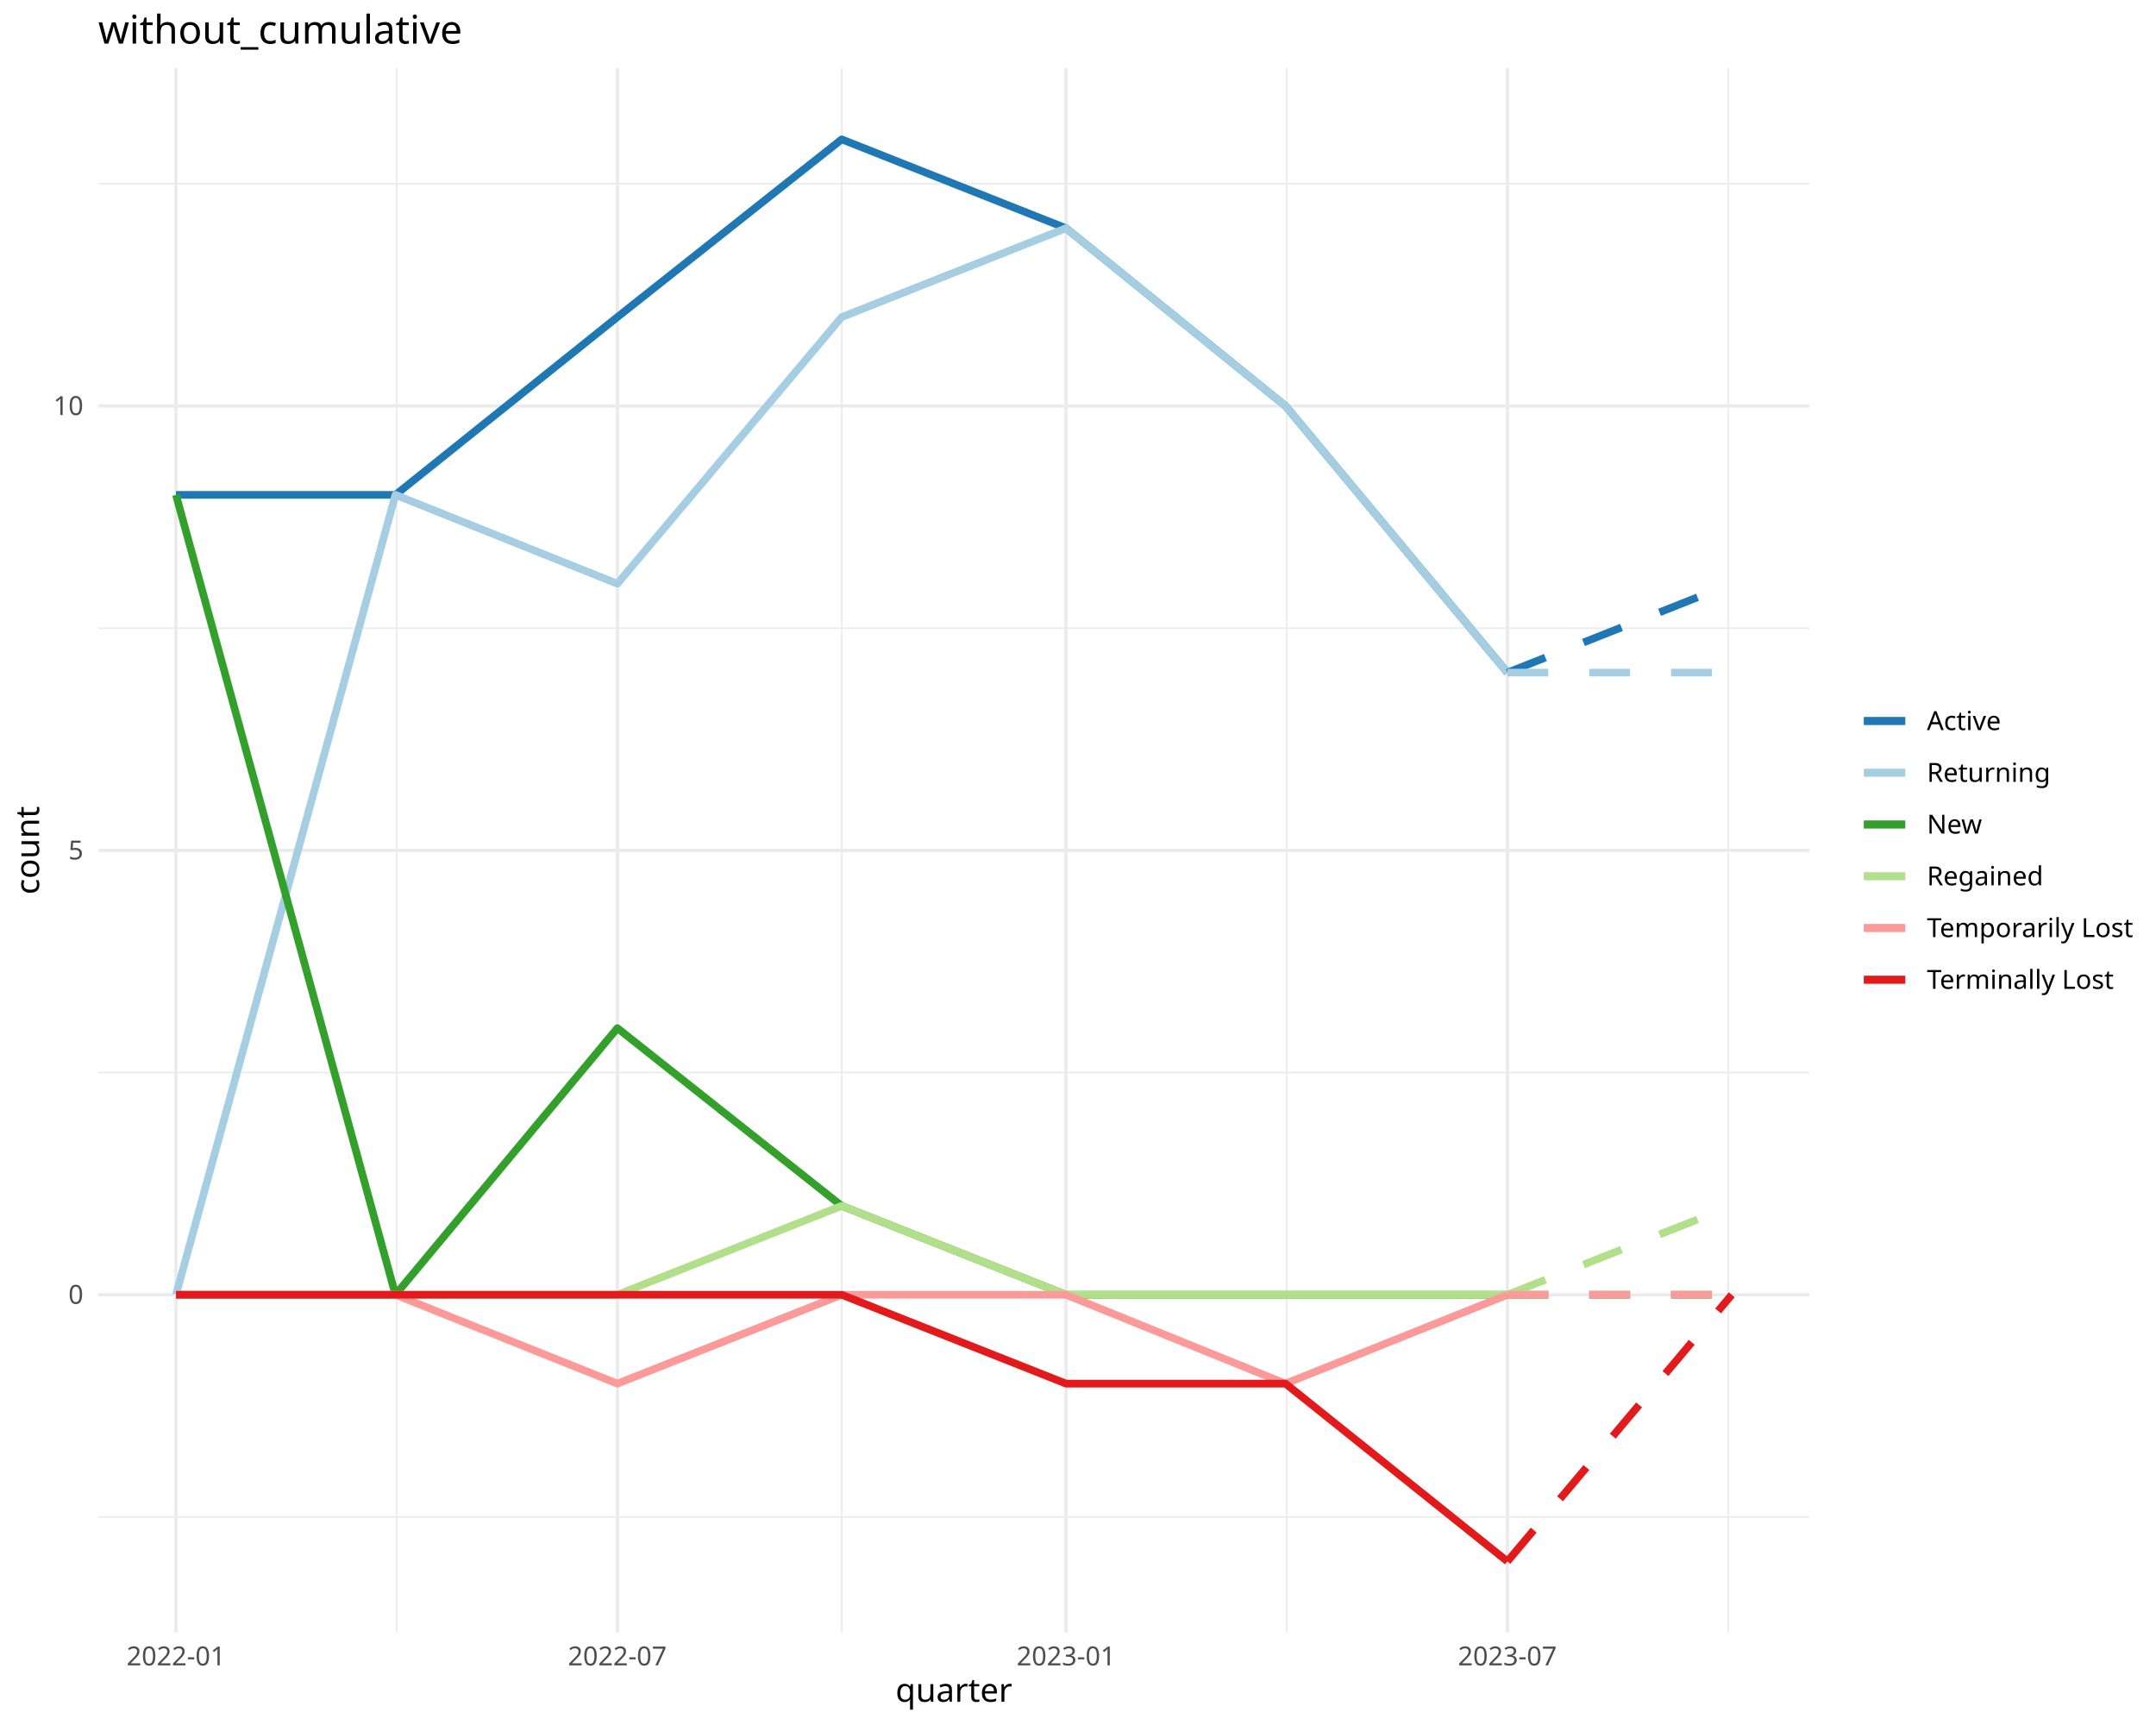
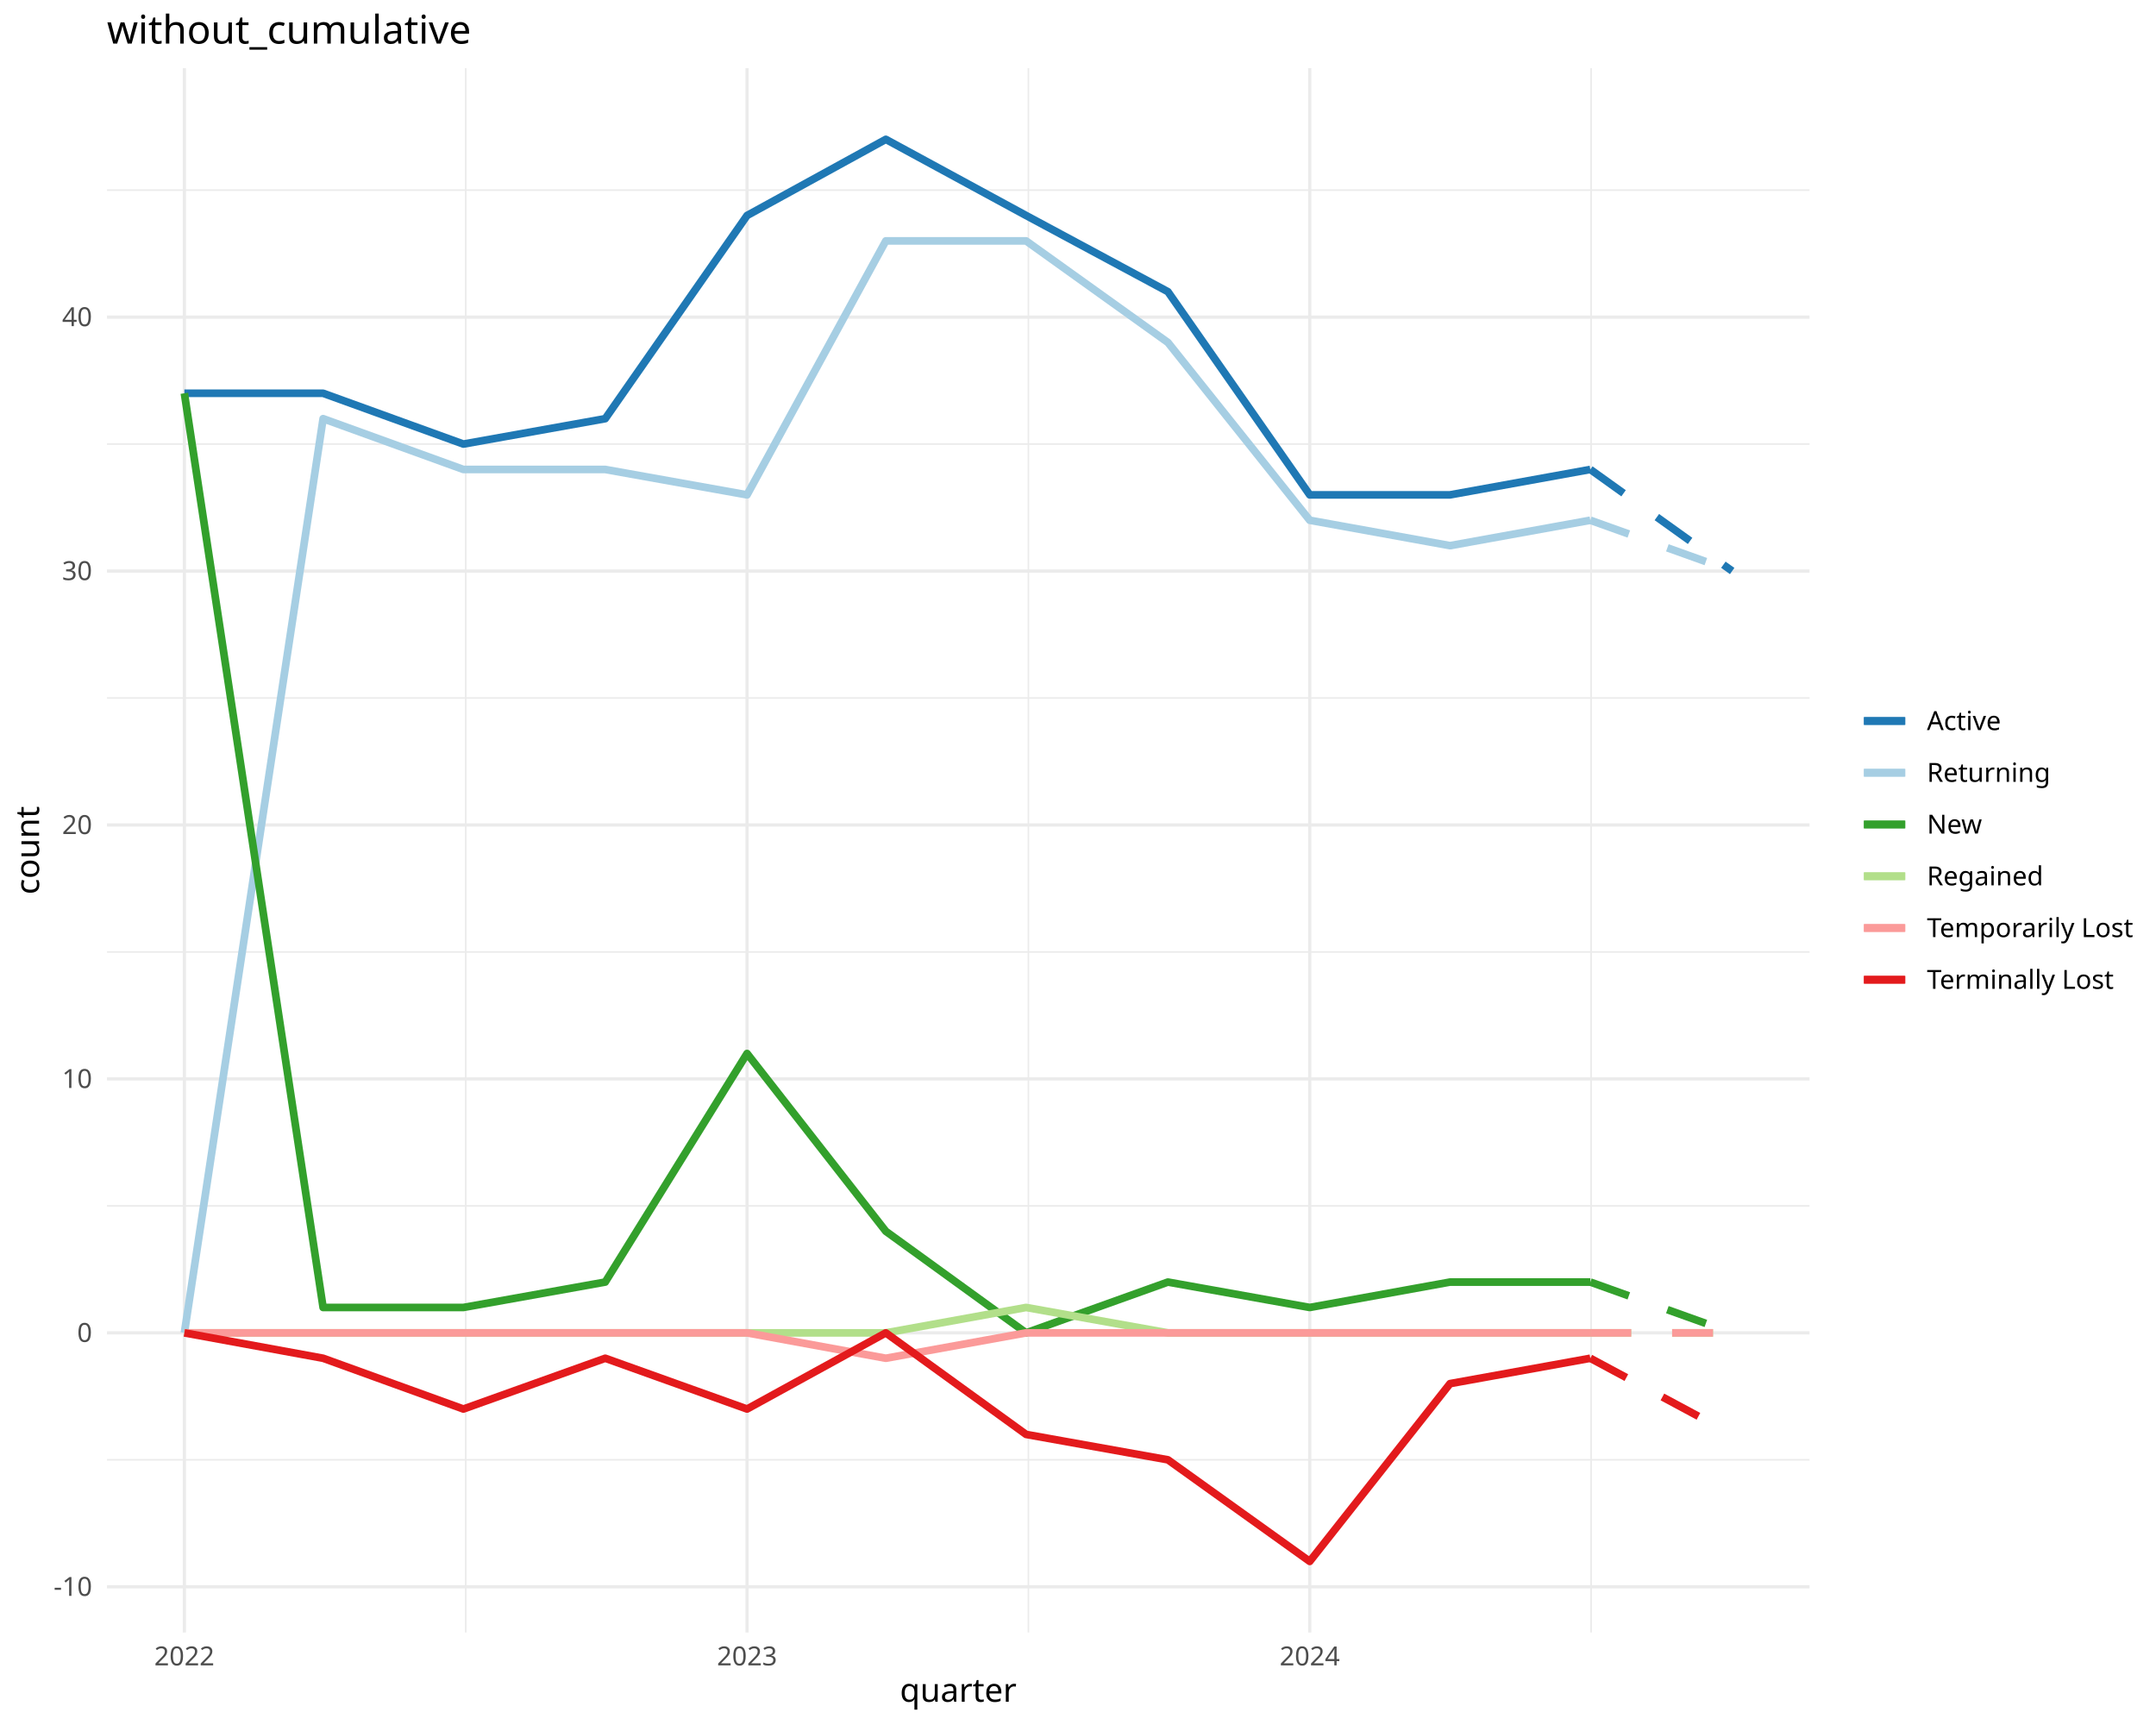
<svg xmlns="http://www.w3.org/2000/svg" class="svglite" data-engine-version="2.0" width="720.00pt" height="576.00pt" viewBox="0 0 720.00 576.00">
  <defs>
    <style type="text/css">
    .svglite line, .svglite polyline, .svglite polygon, .svglite path, .svglite rect, .svglite circle {
      fill: none;
      stroke: #000000;
      stroke-linecap: round;
      stroke-linejoin: round;
      stroke-miterlimit: 10.00;
    }
  </style>
  </defs>
  <rect width="100%" height="100%" style="stroke: none; fill: #FFFFFF;" />
  <defs>
    <clipPath id="cpMC4wMHw3MjAuMDB8MC4wMHw1NzYuMDA=">
      <rect x="0.00" y="0.00" width="720.00" height="576.00" />
    </clipPath>
  </defs>
  <g clip-path="url(#cpMC4wMHw3MjAuMDB8MC4wMHw1NzYuMDA=)">
    <rect x="0.00" y="0.00" width="720.00" height="576.00" style="stroke-width: 1.07; stroke: none; fill: #FFFFFF;" />
  </g>
  <defs>
-     <clipPath id="cpMzIuNzl8NjA0LjMwfDIyLjc4fDU0NS4xMQ==">
-       <rect x="32.79" y="22.78" width="571.51" height="522.33" />
+     <clipPath id="cpMzUuNzJ8NjA0LjMwfDIyLjc4fDU0NS4xMQ==">
+       <rect x="35.72" y="22.78" width="568.58" height="522.33" />
    </clipPath>
  </defs>
-   <g clip-path="url(#cpMzIuNzl8NjA0LjMwfDIyLjc4fDU0NS4xMQ==)">
-     <polyline points="32.79,506.53 604.30,506.53 " style="stroke-width: 0.53; stroke: #EBEBEB; stroke-linecap: butt;" />
-     <polyline points="32.79,358.14 604.30,358.14 " style="stroke-width: 0.53; stroke: #EBEBEB; stroke-linecap: butt;" />
-     <polyline points="32.79,209.75 604.30,209.75 " style="stroke-width: 0.53; stroke: #EBEBEB; stroke-linecap: butt;" />
-     <polyline points="32.79,61.36 604.30,61.36 " style="stroke-width: 0.53; stroke: #EBEBEB; stroke-linecap: butt;" />
-     <polyline points="132.47,545.11 132.47,22.78 " style="stroke-width: 0.53; stroke: #EBEBEB; stroke-linecap: butt;" />
-     <polyline points="281.09,545.11 281.09,22.78 " style="stroke-width: 0.53; stroke: #EBEBEB; stroke-linecap: butt;" />
-     <polyline points="429.71,545.11 429.71,22.78 " style="stroke-width: 0.53; stroke: #EBEBEB; stroke-linecap: butt;" />
-     <polyline points="577.10,545.11 577.10,22.78 " style="stroke-width: 0.53; stroke: #EBEBEB; stroke-linecap: butt;" />
-     <polyline points="32.79,432.34 604.30,432.34 " style="stroke-width: 1.07; stroke: #EBEBEB; stroke-linecap: butt;" />
-     <polyline points="32.79,283.95 604.30,283.95 " style="stroke-width: 1.07; stroke: #EBEBEB; stroke-linecap: butt;" />
-     <polyline points="32.79,135.56 604.30,135.56 " style="stroke-width: 1.07; stroke: #EBEBEB; stroke-linecap: butt;" />
-     <polyline points="58.77,545.11 58.77,22.78 " style="stroke-width: 1.07; stroke: #EBEBEB; stroke-linecap: butt;" />
-     <polyline points="206.17,545.11 206.17,22.78 " style="stroke-width: 1.07; stroke: #EBEBEB; stroke-linecap: butt;" />
-     <polyline points="356.01,545.11 356.01,22.78 " style="stroke-width: 1.07; stroke: #EBEBEB; stroke-linecap: butt;" />
-     <polyline points="503.40,545.11 503.40,22.78 " style="stroke-width: 1.07; stroke: #EBEBEB; stroke-linecap: butt;" />
-     <polyline points="58.77,165.24 132.06,165.24 206.17,105.88 281.09,46.53 356.01,76.20 429.30,135.56 503.40,224.59 " style="stroke-width: 2.56; stroke: #1F78B4; stroke-linecap: butt;" />
-     <polyline points="58.77,432.34 132.06,165.24 206.17,194.91 281.09,105.88 356.01,76.20 429.30,135.56 503.40,224.59 " style="stroke-width: 2.56; stroke: #A6CEE3; stroke-linecap: butt;" />
-     <polyline points="58.77,165.24 132.06,432.34 206.17,343.30 281.09,402.66 356.01,432.34 429.30,432.34 503.40,432.34 " style="stroke-width: 2.56; stroke: #33A02C; stroke-linecap: butt;" />
-     <polyline points="58.77,432.34 132.06,432.34 206.17,432.34 281.09,402.66 356.01,432.34 429.30,432.34 503.40,432.34 " style="stroke-width: 2.56; stroke: #B2DF8A; stroke-linecap: butt;" />
-     <polyline points="58.77,432.34 132.06,432.34 206.17,462.01 281.09,432.34 356.01,432.34 429.30,462.01 503.40,432.34 " style="stroke-width: 2.56; stroke: #FB9A99; stroke-linecap: butt;" />
-     <polyline points="58.77,432.34 132.06,432.34 206.17,432.34 281.09,432.34 356.01,462.01 429.30,462.01 503.40,521.37 " style="stroke-width: 2.56; stroke: #E31A1C; stroke-linecap: butt;" />
-     <polyline points="503.40,224.59 578.32,194.91 " style="stroke-width: 2.56; stroke: #1F78B4; stroke-dasharray: 13.66,13.66; stroke-linecap: butt;" />
-     <polyline points="503.40,224.59 578.32,224.59 " style="stroke-width: 2.56; stroke: #A6CEE3; stroke-dasharray: 13.66,13.66; stroke-linecap: butt;" />
-     <polyline points="503.40,432.34 578.32,432.34 " style="stroke-width: 2.56; stroke: #33A02C; stroke-dasharray: 13.66,13.66; stroke-linecap: butt;" />
-     <polyline points="503.40,432.34 578.32,402.66 " style="stroke-width: 2.56; stroke: #B2DF8A; stroke-dasharray: 13.66,13.66; stroke-linecap: butt;" />
-     <polyline points="503.40,432.34 578.32,432.34 " style="stroke-width: 2.56; stroke: #FB9A99; stroke-dasharray: 13.66,13.66; stroke-linecap: butt;" />
-     <polyline points="503.40,521.37 578.32,432.34 " style="stroke-width: 2.56; stroke: #E31A1C; stroke-dasharray: 13.66,13.66; stroke-linecap: butt;" />
+   <g clip-path="url(#cpMzUuNzJ8NjA0LjMwfDIyLjc4fDU0NS4xMQ==)">
+     <polyline points="35.72,487.45 604.30,487.45 " style="stroke-width: 0.53; stroke: #EBEBEB; stroke-linecap: butt;" />
+     <polyline points="35.72,402.66 604.30,402.66 " style="stroke-width: 0.53; stroke: #EBEBEB; stroke-linecap: butt;" />
+     <polyline points="35.72,317.87 604.30,317.87 " style="stroke-width: 0.53; stroke: #EBEBEB; stroke-linecap: butt;" />
+     <polyline points="35.72,233.07 604.30,233.07 " style="stroke-width: 0.53; stroke: #EBEBEB; stroke-linecap: butt;" />
+     <polyline points="35.72,148.28 604.30,148.28 " style="stroke-width: 0.53; stroke: #EBEBEB; stroke-linecap: butt;" />
+     <polyline points="35.72,63.48 604.30,63.48 " style="stroke-width: 0.53; stroke: #EBEBEB; stroke-linecap: butt;" />
+     <polyline points="155.53,545.11 155.53,22.78 " style="stroke-width: 0.53; stroke: #EBEBEB; stroke-linecap: butt;" />
+     <polyline points="343.44,545.11 343.44,22.78 " style="stroke-width: 0.53; stroke: #EBEBEB; stroke-linecap: butt;" />
+     <polyline points="531.35,545.11 531.35,22.78 " style="stroke-width: 0.53; stroke: #EBEBEB; stroke-linecap: butt;" />
+     <polyline points="35.72,529.85 604.30,529.85 " style="stroke-width: 1.07; stroke: #EBEBEB; stroke-linecap: butt;" />
+     <polyline points="35.72,445.06 604.30,445.06 " style="stroke-width: 1.07; stroke: #EBEBEB; stroke-linecap: butt;" />
+     <polyline points="35.72,360.26 604.30,360.26 " style="stroke-width: 1.07; stroke: #EBEBEB; stroke-linecap: butt;" />
+     <polyline points="35.72,275.47 604.30,275.47 " style="stroke-width: 1.07; stroke: #EBEBEB; stroke-linecap: butt;" />
+     <polyline points="35.72,190.67 604.30,190.67 " style="stroke-width: 1.07; stroke: #EBEBEB; stroke-linecap: butt;" />
+     <polyline points="35.72,105.88 604.30,105.88 " style="stroke-width: 1.07; stroke: #EBEBEB; stroke-linecap: butt;" />
+     <polyline points="61.57,545.11 61.57,22.78 " style="stroke-width: 1.07; stroke: #EBEBEB; stroke-linecap: butt;" />
+     <polyline points="249.48,545.11 249.48,22.78 " style="stroke-width: 1.07; stroke: #EBEBEB; stroke-linecap: butt;" />
+     <polyline points="437.39,545.11 437.39,22.78 " style="stroke-width: 1.07; stroke: #EBEBEB; stroke-linecap: butt;" />
+     <polyline points="61.57,131.32 107.90,131.32 154.75,148.28 202.12,139.80 249.48,71.96 295.82,46.53 342.67,71.96 390.03,97.40 437.39,165.24 484.24,165.24 531.09,156.76 " style="stroke-width: 2.56; stroke: #1F78B4; stroke-linecap: butt;" />
+     <polyline points="61.57,445.06 107.90,139.80 154.75,156.76 202.12,156.76 249.48,165.24 295.82,80.44 342.67,80.44 390.03,114.36 437.39,173.72 484.24,182.20 531.09,173.72 " style="stroke-width: 2.56; stroke: #A6CEE3; stroke-linecap: butt;" />
+     <polyline points="61.57,131.32 107.90,436.58 154.75,436.58 202.12,428.10 249.48,351.78 295.82,411.14 342.67,445.06 390.03,428.10 437.39,436.58 484.24,428.10 531.09,428.10 " style="stroke-width: 2.56; stroke: #33A02C; stroke-linecap: butt;" />
+     <polyline points="61.57,445.06 107.90,445.06 154.75,445.06 202.12,445.06 249.48,445.06 295.82,445.06 342.67,436.58 390.03,445.06 437.39,445.06 484.24,445.06 531.09,445.06 " style="stroke-width: 2.56; stroke: #B2DF8A; stroke-linecap: butt;" />
+     <polyline points="61.57,445.06 107.90,445.06 154.75,445.06 202.12,445.06 249.48,445.06 295.82,453.54 342.67,445.06 390.03,445.06 437.39,445.06 484.24,445.06 531.09,445.06 " style="stroke-width: 2.56; stroke: #FB9A99; stroke-linecap: butt;" />
+     <polyline points="61.57,445.06 107.90,453.54 154.75,470.49 202.12,453.54 249.48,470.49 295.82,445.06 342.67,478.97 390.03,487.45 437.39,521.37 484.24,462.01 531.09,453.54 " style="stroke-width: 2.56; stroke: #E31A1C; stroke-linecap: butt;" />
+     <polyline points="531.09,156.76 578.46,190.67 " style="stroke-width: 2.56; stroke: #1F78B4; stroke-dasharray: 13.66,13.66; stroke-linecap: butt;" />
+     <polyline points="531.09,173.72 578.46,190.67 " style="stroke-width: 2.56; stroke: #A6CEE3; stroke-dasharray: 13.66,13.66; stroke-linecap: butt;" />
+     <polyline points="531.09,428.10 578.46,445.06 " style="stroke-width: 2.56; stroke: #33A02C; stroke-dasharray: 13.66,13.66; stroke-linecap: butt;" />
+     <polyline points="531.09,445.06 578.46,445.06 " style="stroke-width: 2.56; stroke: #B2DF8A; stroke-dasharray: 13.66,13.66; stroke-linecap: butt;" />
+     <polyline points="531.09,445.06 578.46,445.06 " style="stroke-width: 2.56; stroke: #FB9A99; stroke-dasharray: 13.66,13.66; stroke-linecap: butt;" />
+     <polyline points="531.09,453.54 578.46,478.97 " style="stroke-width: 2.56; stroke: #E31A1C; stroke-dasharray: 13.66,13.66; stroke-linecap: butt;" />
  </g>
  <g clip-path="url(#cpMC4wMHw3MjAuMDB8MC4wMHw1NzYuMDA=)">
-     <text x="27.86" y="435.36" text-anchor="end" style="font-size: 8.80px; fill: #4D4D4D; font-family: sans;" textLength="4.89px" lengthAdjust="spacingAndGlyphs">0</text>
-     <text x="27.86" y="286.98" text-anchor="end" style="font-size: 8.80px; fill: #4D4D4D; font-family: sans;" textLength="4.89px" lengthAdjust="spacingAndGlyphs">5</text>
-     <text x="27.86" y="138.59" text-anchor="end" style="font-size: 8.80px; fill: #4D4D4D; font-family: sans;" textLength="9.79px" lengthAdjust="spacingAndGlyphs">10</text>
-     <text x="58.77" y="556.10" text-anchor="middle" style="font-size: 8.80px; fill: #4D4D4D; font-family: sans;" textLength="32.30px" lengthAdjust="spacingAndGlyphs">2022-01</text>
-     <text x="206.17" y="556.10" text-anchor="middle" style="font-size: 8.80px; fill: #4D4D4D; font-family: sans;" textLength="32.30px" lengthAdjust="spacingAndGlyphs">2022-07</text>
-     <text x="356.01" y="556.10" text-anchor="middle" style="font-size: 8.80px; fill: #4D4D4D; font-family: sans;" textLength="32.30px" lengthAdjust="spacingAndGlyphs">2023-01</text>
-     <text x="503.40" y="556.10" text-anchor="middle" style="font-size: 8.80px; fill: #4D4D4D; font-family: sans;" textLength="32.30px" lengthAdjust="spacingAndGlyphs">2023-07</text>
-     <text x="318.55" y="568.24" text-anchor="middle" style="font-size: 11.00px; font-family: sans;" textLength="34.85px" lengthAdjust="spacingAndGlyphs">quarter</text>
+     <text x="30.79" y="532.88" text-anchor="end" style="font-size: 8.80px; fill: #4D4D4D; font-family: sans;" textLength="12.72px" lengthAdjust="spacingAndGlyphs">-10</text>
+     <text x="30.79" y="448.08" text-anchor="end" style="font-size: 8.80px; fill: #4D4D4D; font-family: sans;" textLength="4.89px" lengthAdjust="spacingAndGlyphs">0</text>
+     <text x="30.79" y="363.29" text-anchor="end" style="font-size: 8.80px; fill: #4D4D4D; font-family: sans;" textLength="9.79px" lengthAdjust="spacingAndGlyphs">10</text>
+     <text x="30.79" y="278.50" text-anchor="end" style="font-size: 8.80px; fill: #4D4D4D; font-family: sans;" textLength="9.79px" lengthAdjust="spacingAndGlyphs">20</text>
+     <text x="30.79" y="193.70" text-anchor="end" style="font-size: 8.80px; fill: #4D4D4D; font-family: sans;" textLength="9.79px" lengthAdjust="spacingAndGlyphs">30</text>
+     <text x="30.79" y="108.91" text-anchor="end" style="font-size: 8.80px; fill: #4D4D4D; font-family: sans;" textLength="9.79px" lengthAdjust="spacingAndGlyphs">40</text>
+     <text x="61.57" y="556.10" text-anchor="middle" style="font-size: 8.80px; fill: #4D4D4D; font-family: sans;" textLength="19.58px" lengthAdjust="spacingAndGlyphs">2022</text>
+     <text x="249.48" y="556.10" text-anchor="middle" style="font-size: 8.80px; fill: #4D4D4D; font-family: sans;" textLength="19.58px" lengthAdjust="spacingAndGlyphs">2023</text>
+     <text x="437.39" y="556.10" text-anchor="middle" style="font-size: 8.80px; fill: #4D4D4D; font-family: sans;" textLength="19.58px" lengthAdjust="spacingAndGlyphs">2024</text>
+     <text x="320.01" y="568.24" text-anchor="middle" style="font-size: 11.00px; font-family: sans;" textLength="34.85px" lengthAdjust="spacingAndGlyphs">quarter</text>
    <text transform="translate(13.05,283.95) rotate(-90)" text-anchor="middle" style="font-size: 11.00px; font-family: sans;" textLength="26.91px" lengthAdjust="spacingAndGlyphs">count</text>
    <line x1="622.47" y1="240.75" x2="636.29" y2="240.75" style="stroke-width: 2.56; stroke: #1F78B4; stroke-linecap: butt;" />
    <line x1="622.47" y1="240.75" x2="636.29" y2="240.75" style="stroke-width: 2.56; stroke: #1F78B4; stroke-dasharray: 13.66,13.66; stroke-linecap: butt;" />
    <line x1="622.47" y1="258.03" x2="636.29" y2="258.03" style="stroke-width: 2.56; stroke: #A6CEE3; stroke-linecap: butt;" />
    <line x1="622.47" y1="258.03" x2="636.29" y2="258.03" style="stroke-width: 2.56; stroke: #A6CEE3; stroke-dasharray: 13.66,13.66; stroke-linecap: butt;" />
    <line x1="622.47" y1="275.31" x2="636.29" y2="275.31" style="stroke-width: 2.56; stroke: #33A02C; stroke-linecap: butt;" />
    <line x1="622.47" y1="275.31" x2="636.29" y2="275.31" style="stroke-width: 2.56; stroke: #33A02C; stroke-dasharray: 13.66,13.66; stroke-linecap: butt;" />
    <line x1="622.47" y1="292.59" x2="636.29" y2="292.59" style="stroke-width: 2.56; stroke: #B2DF8A; stroke-linecap: butt;" />
    <line x1="622.47" y1="292.59" x2="636.29" y2="292.59" style="stroke-width: 2.56; stroke: #B2DF8A; stroke-dasharray: 13.66,13.66; stroke-linecap: butt;" />
    <line x1="622.47" y1="309.87" x2="636.29" y2="309.87" style="stroke-width: 2.56; stroke: #FB9A99; stroke-linecap: butt;" />
    <line x1="622.47" y1="309.87" x2="636.29" y2="309.87" style="stroke-width: 2.56; stroke: #FB9A99; stroke-dasharray: 13.66,13.66; stroke-linecap: butt;" />
    <line x1="622.47" y1="327.15" x2="636.29" y2="327.15" style="stroke-width: 2.56; stroke: #E31A1C; stroke-linecap: butt;" />
    <line x1="622.47" y1="327.15" x2="636.29" y2="327.15" style="stroke-width: 2.56; stroke: #E31A1C; stroke-dasharray: 13.66,13.66; stroke-linecap: butt;" />
    <text x="643.50" y="243.78" style="font-size: 8.80px; font-family: sans;" textLength="23.97px" lengthAdjust="spacingAndGlyphs">Active</text>
    <text x="643.50" y="261.06" style="font-size: 8.80px; font-family: sans;" textLength="38.16px" lengthAdjust="spacingAndGlyphs">Returning</text>
    <text x="643.50" y="278.34" style="font-size: 8.80px; font-family: sans;" textLength="17.61px" lengthAdjust="spacingAndGlyphs">New</text>
    <text x="643.50" y="295.62" style="font-size: 8.80px; font-family: sans;" textLength="37.68px" lengthAdjust="spacingAndGlyphs">Regained</text>
    <text x="643.50" y="312.90" style="font-size: 8.80px; font-family: sans;" textLength="65.54px" lengthAdjust="spacingAndGlyphs">Temporarily Lost</text>
    <text x="643.50" y="330.18" style="font-size: 8.80px; font-family: sans;" textLength="59.67px" lengthAdjust="spacingAndGlyphs">Terminally Lost</text>
-     <text x="32.79" y="14.56" style="font-size: 13.20px; font-family: sans;" textLength="112.27px" lengthAdjust="spacingAndGlyphs">without_cumulative</text>
+     <text x="35.72" y="14.56" style="font-size: 13.20px; font-family: sans;" textLength="112.27px" lengthAdjust="spacingAndGlyphs">without_cumulative</text>
  </g>
</svg>
